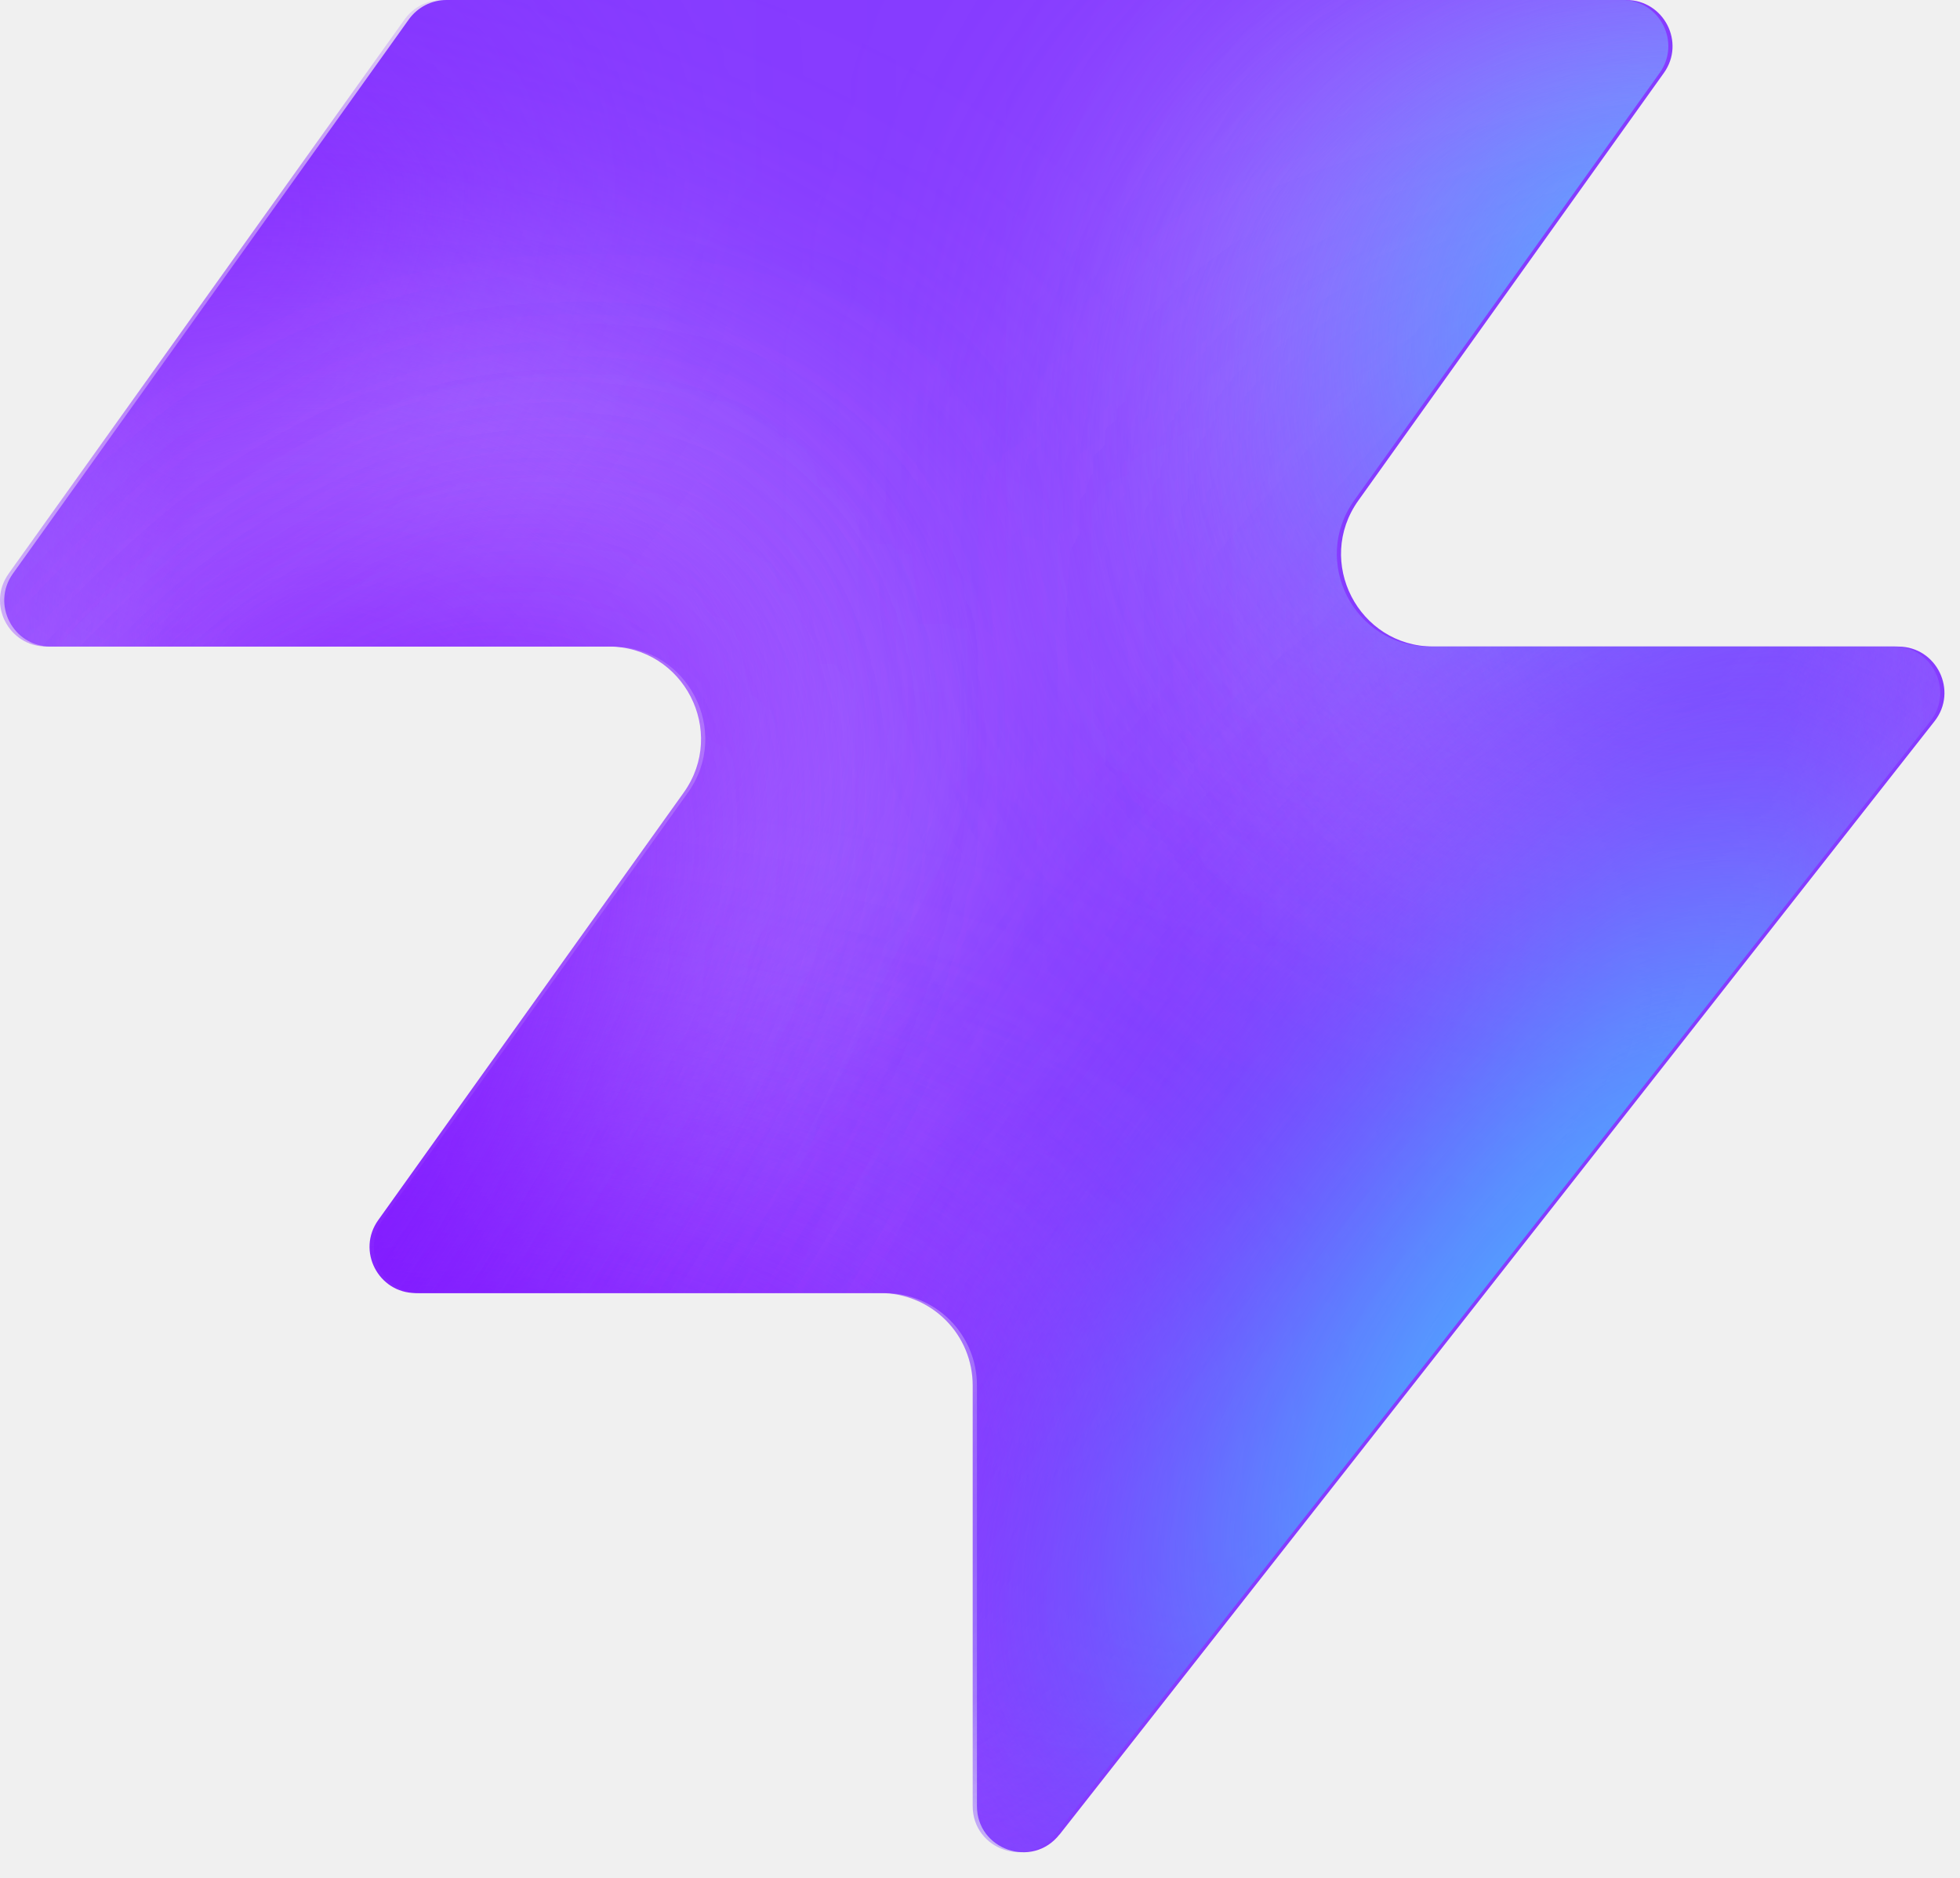
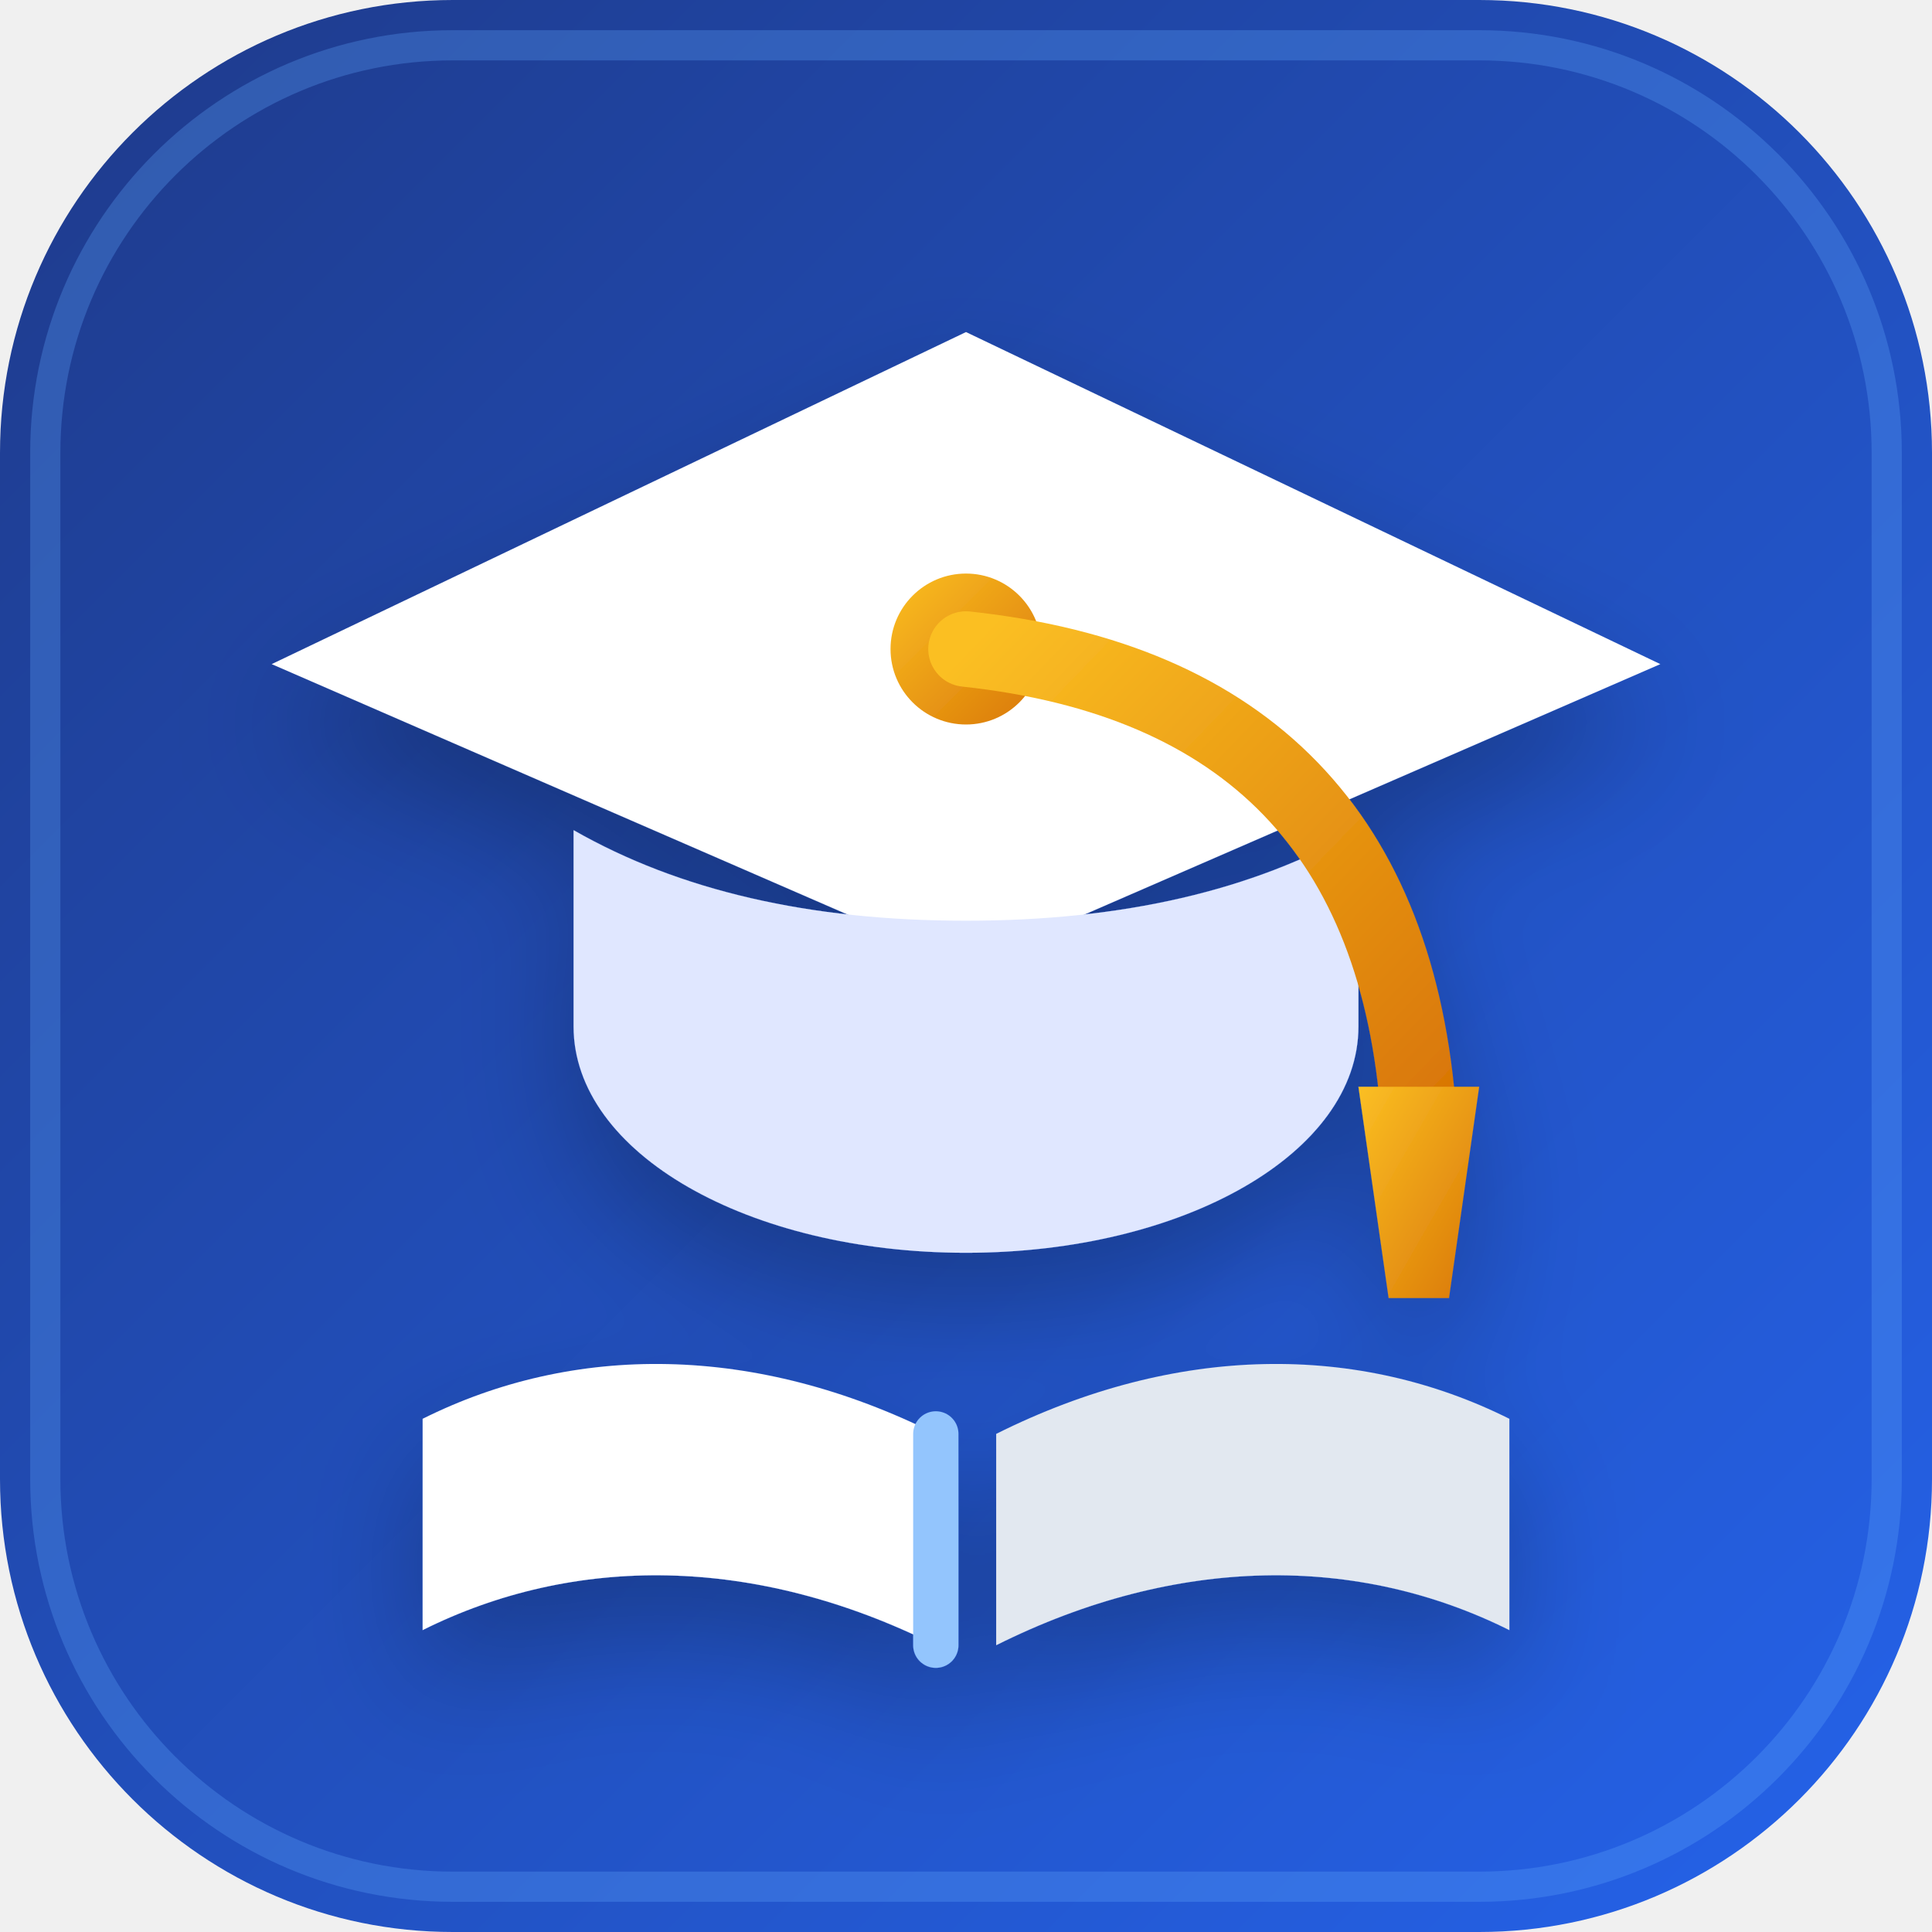
- <svg xmlns="http://www.w3.org/2000/svg" width="48" height="46" fill="none" viewBox="0 0 48 46">
-   <path fill="#863bff" d="M25.946 44.938c-.664.845-2.021.375-2.021-.698V33.937a2.26 2.26 0 0 0-2.262-2.262H10.287c-.92 0-1.456-1.04-.92-1.788l7.48-10.471c1.07-1.497 0-3.578-1.842-3.578H1.237c-.92 0-1.456-1.04-.92-1.788L10.013.474c.214-.297.556-.474.92-.474h28.894c.92 0 1.456 1.04.92 1.788l-7.48 10.471c-1.07 1.498 0 3.579 1.842 3.579h11.377c.943 0 1.473 1.088.89 1.83L25.947 44.94z" style="fill:#863bff;fill:color(display-p3 .525 .23 1);fill-opacity:1" />
-   <mask id="a" width="48" height="46" x="0" y="0" maskUnits="userSpaceOnUse" style="mask-type:alpha">
-     <path fill="#000" d="M25.842 44.938c-.664.844-2.021.375-2.021-.698V33.937a2.26 2.26 0 0 0-2.262-2.262H10.183c-.92 0-1.456-1.04-.92-1.788l7.48-10.471c1.07-1.498 0-3.579-1.842-3.579H1.133c-.92 0-1.456-1.04-.92-1.787L9.91.473c.214-.297.556-.474.92-.474h28.894c.92 0 1.456 1.04.92 1.788l-7.48 10.471c-1.07 1.498 0 3.578 1.842 3.578h11.377c.943 0 1.473 1.088.89 1.832L25.843 44.94z" style="fill:#000;fill-opacity:1" />
-   </mask>
-   <g mask="url(#a)">
-     <g filter="url(#b)">
-       <ellipse cx="5.508" cy="14.704" fill="#ede6ff" rx="5.508" ry="14.704" style="fill:#ede6ff;fill:color(display-p3 .927 .903 1);fill-opacity:1" transform="matrix(.00324 1 1 -.00324 -4.47 31.516)" />
-     </g>
-     <g filter="url(#c)">
-       <ellipse cx="10.399" cy="29.851" fill="#ede6ff" rx="10.399" ry="29.851" style="fill:#ede6ff;fill:color(display-p3 .927 .903 1);fill-opacity:1" transform="matrix(.00324 1 1 -.00324 -39.328 7.883)" />
-     </g>
-     <g filter="url(#d)">
-       <ellipse cx="5.508" cy="30.487" fill="#7e14ff" rx="5.508" ry="30.487" style="fill:#7e14ff;fill:color(display-p3 .492 .077 1);fill-opacity:1" transform="rotate(89.814 -25.913 -14.639)scale(1 -1)" />
-     </g>
-     <g filter="url(#e)">
-       <ellipse cx="5.508" cy="30.599" fill="#7e14ff" rx="5.508" ry="30.599" style="fill:#7e14ff;fill:color(display-p3 .492 .077 1);fill-opacity:1" transform="rotate(89.814 -32.644 -3.334)scale(1 -1)" />
-     </g>
-     <g filter="url(#f)">
-       <ellipse cx="5.508" cy="30.599" fill="#7e14ff" rx="5.508" ry="30.599" style="fill:#7e14ff;fill:color(display-p3 .492 .077 1);fill-opacity:1" transform="matrix(.00324 1 1 -.00324 -34.34 30.47)" />
-     </g>
-     <g filter="url(#g)">
-       <ellipse cx="14.072" cy="22.078" fill="#ede6ff" rx="14.072" ry="22.078" style="fill:#ede6ff;fill:color(display-p3 .927 .903 1);fill-opacity:1" transform="rotate(93.35 24.506 48.493)scale(-1 1)" />
-     </g>
-     <g filter="url(#h)">
-       <ellipse cx="3.47" cy="21.501" fill="#7e14ff" rx="3.47" ry="21.501" style="fill:#7e14ff;fill:color(display-p3 .492 .077 1);fill-opacity:1" transform="rotate(89.009 28.708 47.59)scale(-1 1)" />
-     </g>
-     <g filter="url(#i)">
-       <ellipse cx="3.47" cy="21.501" fill="#7e14ff" rx="3.47" ry="21.501" style="fill:#7e14ff;fill:color(display-p3 .492 .077 1);fill-opacity:1" transform="rotate(89.009 28.708 47.59)scale(-1 1)" />
-     </g>
-     <g filter="url(#j)">
-       <ellipse cx=".387" cy="8.972" fill="#7e14ff" rx="4.407" ry="29.108" style="fill:#7e14ff;fill:color(display-p3 .492 .077 1);fill-opacity:1" transform="rotate(39.51 .387 8.972)" />
-     </g>
-     <g filter="url(#k)">
-       <ellipse cx="47.523" cy="-6.092" fill="#7e14ff" rx="4.407" ry="29.108" style="fill:#7e14ff;fill:color(display-p3 .492 .077 1);fill-opacity:1" transform="rotate(37.892 47.523 -6.092)" />
-     </g>
-     <g filter="url(#l)">
-       <ellipse cx="41.412" cy="6.333" fill="#47bfff" rx="5.971" ry="9.665" style="fill:#47bfff;fill:color(display-p3 .28 .748 1);fill-opacity:1" transform="rotate(37.892 41.412 6.333)" />
-     </g>
-     <g filter="url(#m)">
-       <ellipse cx="-1.879" cy="38.332" fill="#7e14ff" rx="4.407" ry="29.108" style="fill:#7e14ff;fill:color(display-p3 .492 .077 1);fill-opacity:1" transform="rotate(37.892 -1.88 38.332)" />
-     </g>
-     <g filter="url(#n)">
-       <ellipse cx="-1.879" cy="38.332" fill="#7e14ff" rx="4.407" ry="29.108" style="fill:#7e14ff;fill:color(display-p3 .492 .077 1);fill-opacity:1" transform="rotate(37.892 -1.88 38.332)" />
-     </g>
-     <g filter="url(#o)">
-       <ellipse cx="35.651" cy="29.907" fill="#7e14ff" rx="4.407" ry="29.108" style="fill:#7e14ff;fill:color(display-p3 .492 .077 1);fill-opacity:1" transform="rotate(37.892 35.651 29.907)" />
-     </g>
-     <g filter="url(#p)">
-       <ellipse cx="38.418" cy="32.4" fill="#47bfff" rx="5.971" ry="15.297" style="fill:#47bfff;fill:color(display-p3 .28 .748 1);fill-opacity:1" transform="rotate(37.892 38.418 32.4)" />
-     </g>
-   </g>
+ <svg xmlns="http://www.w3.org/2000/svg" viewBox="0 0 64 64" width="64" height="64">
  <defs>
-     <filter id="b" width="60.045" height="41.654" x="-19.77" y="16.149" color-interpolation-filters="sRGB" filterUnits="userSpaceOnUse">
-       <feFlood flood-opacity="0" result="BackgroundImageFix" />
-       <feBlend in="SourceGraphic" in2="BackgroundImageFix" result="shape" />
-       <feGaussianBlur result="effect1_foregroundBlur_2002_17158" stdDeviation="7.659" />
-     </filter>
-     <filter id="c" width="90.34" height="51.437" x="-54.613" y="-7.533" color-interpolation-filters="sRGB" filterUnits="userSpaceOnUse">
-       <feFlood flood-opacity="0" result="BackgroundImageFix" />
-       <feBlend in="SourceGraphic" in2="BackgroundImageFix" result="shape" />
-       <feGaussianBlur result="effect1_foregroundBlur_2002_17158" stdDeviation="7.659" />
-     </filter>
-     <filter id="d" width="79.355" height="29.4" x="-49.64" y="2.03" color-interpolation-filters="sRGB" filterUnits="userSpaceOnUse">
-       <feFlood flood-opacity="0" result="BackgroundImageFix" />
-       <feBlend in="SourceGraphic" in2="BackgroundImageFix" result="shape" />
-       <feGaussianBlur result="effect1_foregroundBlur_2002_17158" stdDeviation="4.596" />
-     </filter>
-     <filter id="e" width="79.579" height="29.4" x="-45.045" y="20.029" color-interpolation-filters="sRGB" filterUnits="userSpaceOnUse">
-       <feFlood flood-opacity="0" result="BackgroundImageFix" />
-       <feBlend in="SourceGraphic" in2="BackgroundImageFix" result="shape" />
-       <feGaussianBlur result="effect1_foregroundBlur_2002_17158" stdDeviation="4.596" />
-     </filter>
-     <filter id="f" width="79.579" height="29.4" x="-43.513" y="21.178" color-interpolation-filters="sRGB" filterUnits="userSpaceOnUse">
-       <feFlood flood-opacity="0" result="BackgroundImageFix" />
-       <feBlend in="SourceGraphic" in2="BackgroundImageFix" result="shape" />
-       <feGaussianBlur result="effect1_foregroundBlur_2002_17158" stdDeviation="4.596" />
-     </filter>
-     <filter id="g" width="74.749" height="58.852" x="15.756" y="-17.901" color-interpolation-filters="sRGB" filterUnits="userSpaceOnUse">
-       <feFlood flood-opacity="0" result="BackgroundImageFix" />
-       <feBlend in="SourceGraphic" in2="BackgroundImageFix" result="shape" />
-       <feGaussianBlur result="effect1_foregroundBlur_2002_17158" stdDeviation="7.659" />
-     </filter>
-     <filter id="h" width="61.377" height="25.362" x="23.548" y="2.284" color-interpolation-filters="sRGB" filterUnits="userSpaceOnUse">
-       <feFlood flood-opacity="0" result="BackgroundImageFix" />
-       <feBlend in="SourceGraphic" in2="BackgroundImageFix" result="shape" />
-       <feGaussianBlur result="effect1_foregroundBlur_2002_17158" stdDeviation="4.596" />
-     </filter>
-     <filter id="i" width="61.377" height="25.362" x="23.548" y="2.284" color-interpolation-filters="sRGB" filterUnits="userSpaceOnUse">
-       <feFlood flood-opacity="0" result="BackgroundImageFix" />
-       <feBlend in="SourceGraphic" in2="BackgroundImageFix" result="shape" />
-       <feGaussianBlur result="effect1_foregroundBlur_2002_17158" stdDeviation="4.596" />
-     </filter>
-     <filter id="j" width="56.045" height="63.649" x="-27.636" y="-22.853" color-interpolation-filters="sRGB" filterUnits="userSpaceOnUse">
-       <feFlood flood-opacity="0" result="BackgroundImageFix" />
-       <feBlend in="SourceGraphic" in2="BackgroundImageFix" result="shape" />
-       <feGaussianBlur result="effect1_foregroundBlur_2002_17158" stdDeviation="4.596" />
-     </filter>
-     <filter id="k" width="54.814" height="64.646" x="20.116" y="-38.415" color-interpolation-filters="sRGB" filterUnits="userSpaceOnUse">
-       <feFlood flood-opacity="0" result="BackgroundImageFix" />
-       <feBlend in="SourceGraphic" in2="BackgroundImageFix" result="shape" />
-       <feGaussianBlur result="effect1_foregroundBlur_2002_17158" stdDeviation="4.596" />
-     </filter>
-     <filter id="l" width="33.541" height="35.313" x="24.641" y="-11.323" color-interpolation-filters="sRGB" filterUnits="userSpaceOnUse">
-       <feFlood flood-opacity="0" result="BackgroundImageFix" />
-       <feBlend in="SourceGraphic" in2="BackgroundImageFix" result="shape" />
-       <feGaussianBlur result="effect1_foregroundBlur_2002_17158" stdDeviation="4.596" />
-     </filter>
-     <filter id="m" width="54.814" height="64.646" x="-29.286" y="6.009" color-interpolation-filters="sRGB" filterUnits="userSpaceOnUse">
-       <feFlood flood-opacity="0" result="BackgroundImageFix" />
-       <feBlend in="SourceGraphic" in2="BackgroundImageFix" result="shape" />
-       <feGaussianBlur result="effect1_foregroundBlur_2002_17158" stdDeviation="4.596" />
-     </filter>
-     <filter id="n" width="54.814" height="64.646" x="-29.286" y="6.009" color-interpolation-filters="sRGB" filterUnits="userSpaceOnUse">
-       <feFlood flood-opacity="0" result="BackgroundImageFix" />
-       <feBlend in="SourceGraphic" in2="BackgroundImageFix" result="shape" />
-       <feGaussianBlur result="effect1_foregroundBlur_2002_17158" stdDeviation="4.596" />
-     </filter>
-     <filter id="o" width="54.814" height="64.646" x="8.244" y="-2.416" color-interpolation-filters="sRGB" filterUnits="userSpaceOnUse">
-       <feFlood flood-opacity="0" result="BackgroundImageFix" />
-       <feBlend in="SourceGraphic" in2="BackgroundImageFix" result="shape" />
-       <feGaussianBlur result="effect1_foregroundBlur_2002_17158" stdDeviation="4.596" />
-     </filter>
-     <filter id="p" width="39.409" height="43.623" x="18.713" y="10.588" color-interpolation-filters="sRGB" filterUnits="userSpaceOnUse">
-       <feFlood flood-opacity="0" result="BackgroundImageFix" />
-       <feBlend in="SourceGraphic" in2="BackgroundImageFix" result="shape" />
-       <feGaussianBlur result="effect1_foregroundBlur_2002_17158" stdDeviation="4.596" />
+     <linearGradient id="bgGrad" x1="0%" y1="0%" x2="100%" y2="100%">
+       <stop offset="0%" stop-color="#1e3a8a" />
+       <stop offset="100%" stop-color="#2563eb" />
+     </linearGradient>
+     <linearGradient id="goldGrad" x1="0%" y1="0%" x2="100%" y2="100%">
+       <stop offset="0%" stop-color="#fbbf24" />
+       <stop offset="100%" stop-color="#d97706" />
+     </linearGradient>
+     <filter id="shadow" x="-10%" y="-10%" width="120%" height="130%">
+       <feDropShadow dx="0" dy="2" stdDeviation="2" flood-color="#000000" flood-opacity="0.25" />
    </filter>
  </defs>
+   <rect width="64" height="64" rx="15" fill="url(#bgGrad)" />
+   <rect x="1.5" y="1.5" width="61" height="61" rx="13.5" fill="none" stroke="#60a5fa" stroke-width="1" stroke-opacity="0.3" />
+   <g filter="url(#shadow)">
+     <polygon points="32,11 55,22 32,32 9,22" fill="#ffffff" />
+     <path d="M19 27.5 v 6.5 c 0 4.2 5.8 7.5 13 7.5 s 13 -3.3 13 -7.5 v -6.5 c -3.5 2 -7.8 3 -13 3 s -9.5 -1 -13 -3 z" fill="#e0e7ff" />
+     <circle cx="32" cy="21.5" r="2.5" fill="url(#goldGrad)" />
+     <path d="M32 21.5 Q 46 23 47 37" fill="none" stroke="url(#goldGrad)" stroke-width="2.5" stroke-linecap="round" />
+     <polygon points="45,36 49,36 48,43 46,43" fill="url(#goldGrad)" />
+     <path d="M14 47 c 5 -2.5 11 -2.5 17 0.5 v 7 c -6 -3 -12 -3 -17 -0.5 z" fill="#ffffff" />
+     <path d="M50 47 c -5 -2.5 -11 -2.5 -17 0.5 v 7 c 6 -3 12 -3 17 -0.5 z" fill="#e2e8f0" />
+     <line x1="31" y1="47.5" x2="31" y2="54.5" stroke="#93c5fd" stroke-width="1.5" stroke-linecap="round" />
+   </g>
</svg>
